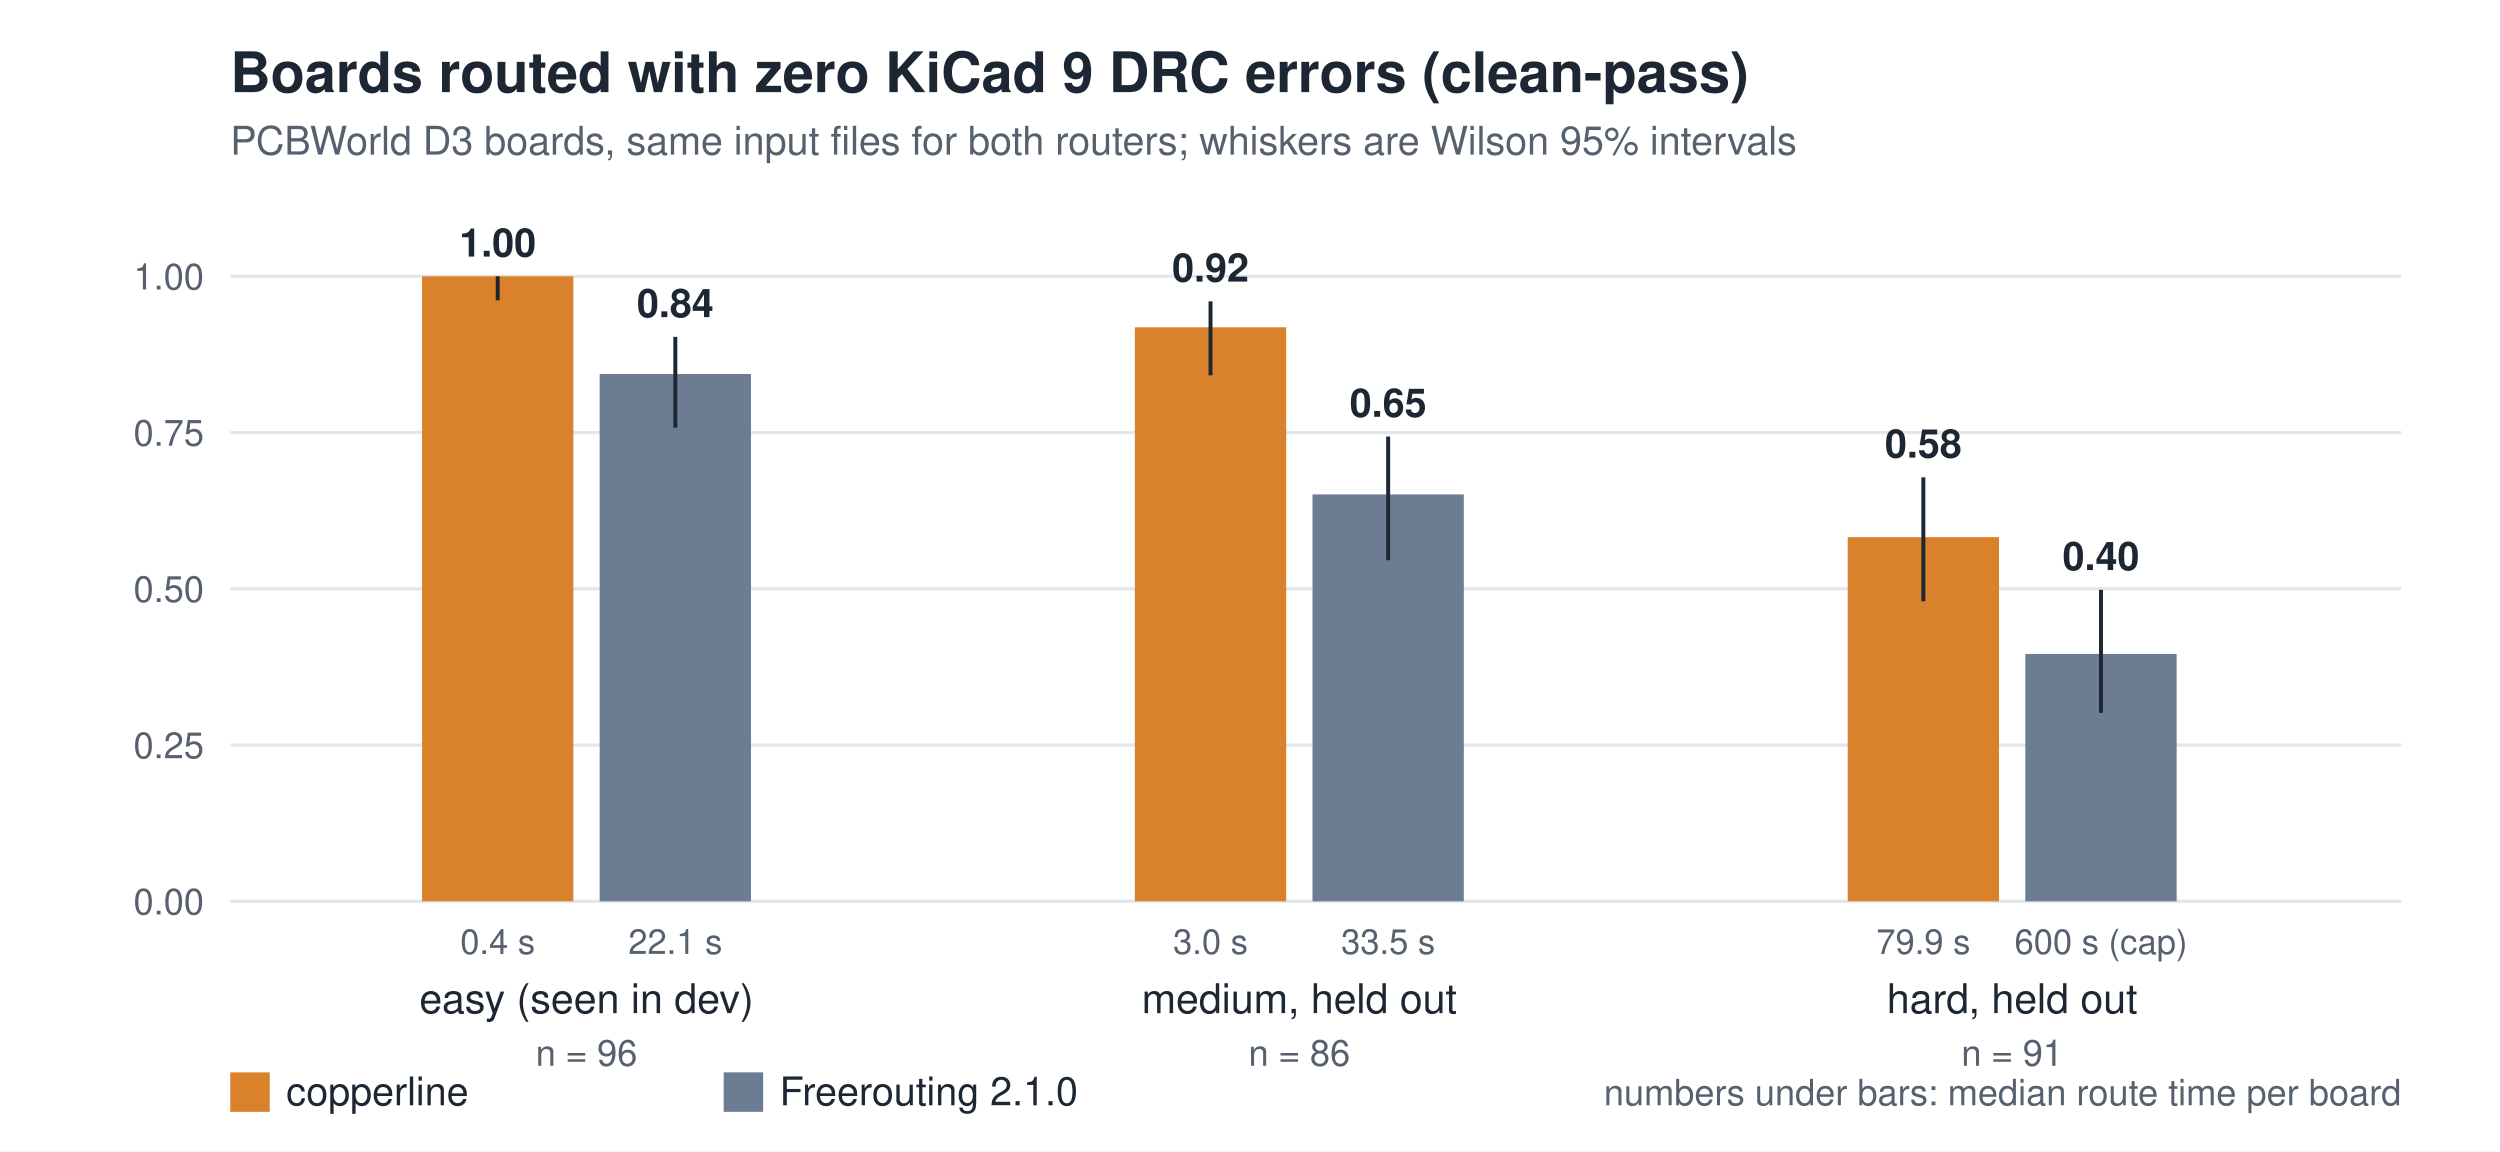
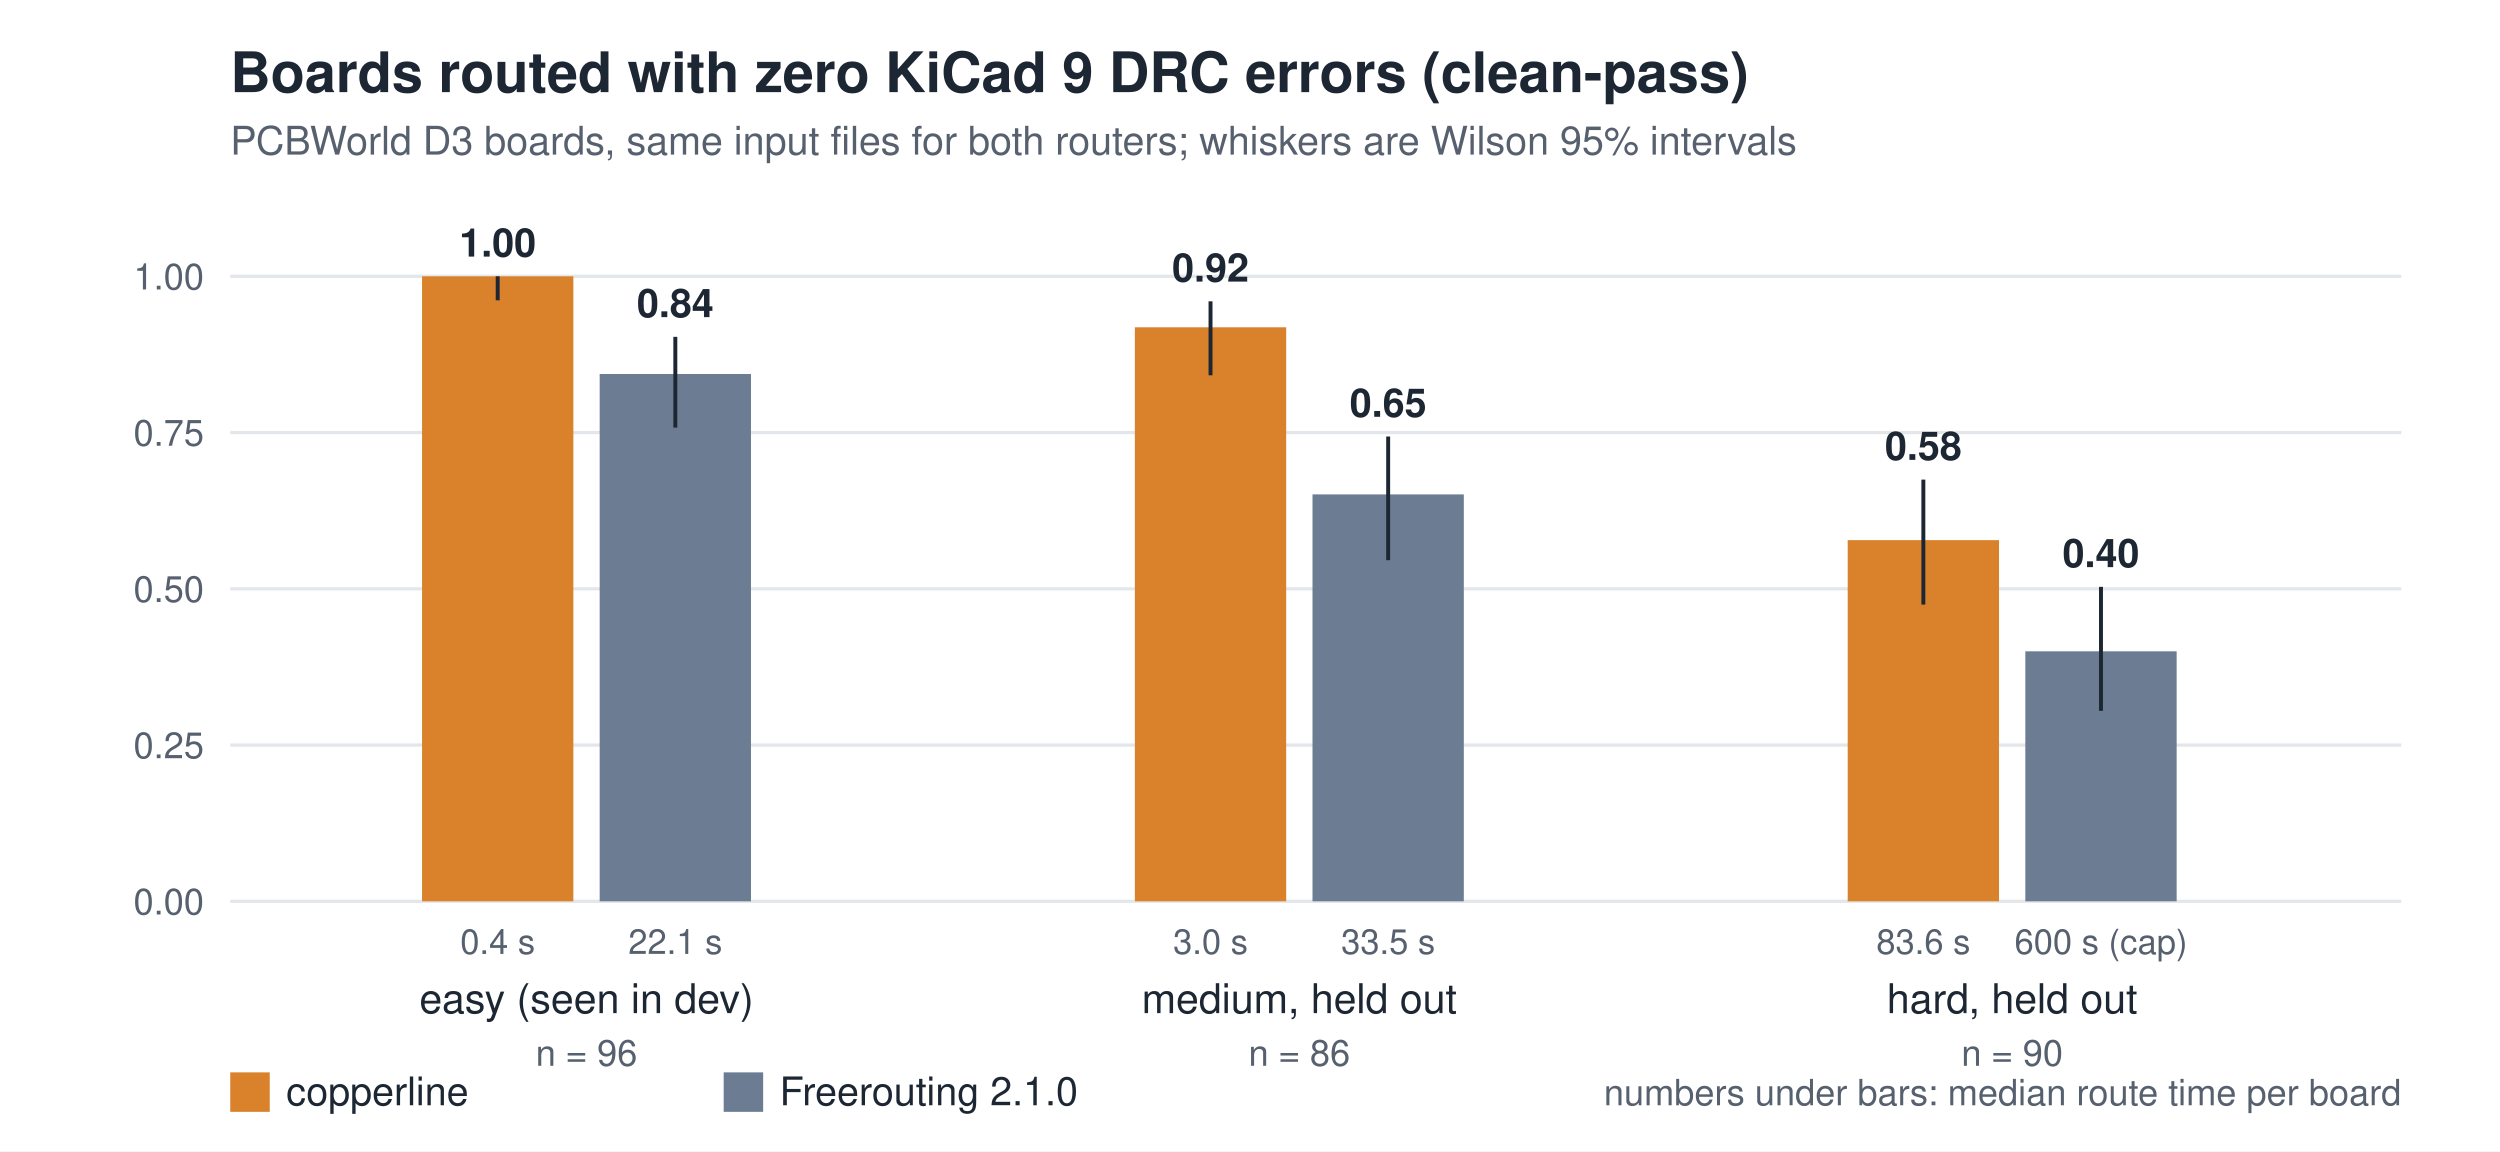
<svg xmlns="http://www.w3.org/2000/svg" viewBox="0 0 760 350" font-family="Helvetica, Arial, sans-serif">
  <rect width="760" height="350" fill="#ffffff" />
  <text x="70" y="28" font-size="17" font-weight="bold" fill="#1d2733">Boards routed with zero KiCad 9 DRC errors (clean-pass)</text>
  <text x="70" y="47" font-size="12" fill="#56606e">PCBWorld D3 boards, same input files for both routers; whiskers are Wilson 95% intervals</text>
  <line x1="70" x2="730" y1="274.0" y2="274.0" stroke="#e3e7ec" />
  <text x="62" y="278.0" font-size="11" text-anchor="end" fill="#56606e">0.00</text>
  <line x1="70" x2="730" y1="226.5" y2="226.5" stroke="#e3e7ec" />
  <text x="62" y="230.5" font-size="11" text-anchor="end" fill="#56606e">0.25</text>
  <line x1="70" x2="730" y1="179.0" y2="179.0" stroke="#e3e7ec" />
  <text x="62" y="183.0" font-size="11" text-anchor="end" fill="#56606e">0.50</text>
  <line x1="70" x2="730" y1="131.5" y2="131.5" stroke="#e3e7ec" />
  <text x="62" y="135.5" font-size="11" text-anchor="end" fill="#56606e">0.75</text>
  <line x1="70" x2="730" y1="84.0" y2="84.0" stroke="#e3e7ec" />
  <text x="62" y="88.0" font-size="11" text-anchor="end" fill="#56606e">1.00</text>
  <rect x="128.3" y="84.0" width="46" height="190.0" fill="#d9822b" />
  <line x1="151.3" x2="151.3" y1="91.3" y2="84.0" stroke="#1d2733" stroke-width="1.2" />
  <text x="151.3" y="78.0" font-size="12" text-anchor="middle" fill="#1d2733" font-weight="bold">1.00</text>
  <text x="151.3" y="290.0" font-size="10.5" text-anchor="middle" fill="#56606e">0.4 s</text>
  <rect x="182.3" y="113.7" width="46" height="160.3" fill="#6b7c93" />
  <line x1="205.3" x2="205.3" y1="130.0" y2="102.4" stroke="#1d2733" stroke-width="1.2" />
  <text x="205.3" y="96.4" font-size="12" text-anchor="middle" fill="#1d2733" font-weight="bold">0.84</text>
  <text x="205.3" y="290.0" font-size="10.5" text-anchor="middle" fill="#56606e">22.1 s</text>
  <text x="178.3" y="308.0" font-size="12.5" text-anchor="middle" fill="#1d2733">easy (seen in dev)</text>
  <text x="178.3" y="324.0" font-size="11" text-anchor="middle" fill="#56606e">n = 96</text>
  <rect x="345.0" y="99.5" width="46" height="174.5" fill="#d9822b" />
  <line x1="368.0" x2="368.0" y1="114.1" y2="91.6" stroke="#1d2733" stroke-width="1.2" />
  <text x="368.0" y="85.6" font-size="12" text-anchor="middle" fill="#1d2733" font-weight="bold">0.92</text>
  <text x="368.0" y="290.0" font-size="10.5" text-anchor="middle" fill="#56606e">3.0 s</text>
  <rect x="399.0" y="150.3" width="46" height="123.7" fill="#6b7c93" />
  <line x1="422.0" x2="422.0" y1="170.3" y2="132.7" stroke="#1d2733" stroke-width="1.2" />
  <text x="422.0" y="126.7" font-size="12" text-anchor="middle" fill="#1d2733" font-weight="bold">0.65</text>
  <text x="422.0" y="290.0" font-size="10.5" text-anchor="middle" fill="#56606e">33.5 s</text>
  <text x="395.0" y="308.0" font-size="12.5" text-anchor="middle" fill="#1d2733">medium, held out</text>
  <text x="395.0" y="324.0" font-size="11" text-anchor="middle" fill="#56606e">n = 86</text>
-   <rect x="561.7" y="163.3" width="46" height="110.7" fill="#d9822b" />
-   <line x1="584.7" x2="584.7" y1="182.8" y2="145.1" stroke="#1d2733" stroke-width="1.2" />
-   <text x="584.7" y="139.1" font-size="12" text-anchor="middle" fill="#1d2733" font-weight="bold">0.58</text>
-   <text x="584.7" y="290.0" font-size="10.5" text-anchor="middle" fill="#56606e">79.9 s</text>
-   <rect x="615.7" y="198.8" width="46" height="75.2" fill="#6b7c93" />
-   <line x1="638.7" x2="638.7" y1="216.7" y2="179.3" stroke="#1d2733" stroke-width="1.2" />
-   <text x="638.7" y="173.3" font-size="12" text-anchor="middle" fill="#1d2733" font-weight="bold">0.40</text>
+   <rect x="561.7" y="164.2" width="46" height="109.8" fill="#d9822b" />
+   <line x1="584.7" x2="584.7" y1="183.8" y2="145.8" stroke="#1d2733" stroke-width="1.2" />
+   <text x="584.7" y="139.8" font-size="12" text-anchor="middle" fill="#1d2733" font-weight="bold">0.58</text>
+   <text x="584.7" y="290.0" font-size="10.5" text-anchor="middle" fill="#56606e">83.6 s</text>
+   <rect x="615.7" y="198.0" width="46" height="76.0" fill="#6b7c93" />
+   <line x1="638.7" x2="638.7" y1="216.1" y2="178.4" stroke="#1d2733" stroke-width="1.2" />
+   <text x="638.7" y="172.4" font-size="12" text-anchor="middle" fill="#1d2733" font-weight="bold">0.40</text>
  <text x="638.7" y="290.0" font-size="10.5" text-anchor="middle" fill="#56606e">600 s (cap)</text>
  <text x="611.7" y="308.0" font-size="12.5" text-anchor="middle" fill="#1d2733">hard, held out</text>
-   <text x="611.7" y="324.0" font-size="11" text-anchor="middle" fill="#56606e">n = 91</text>
+   <text x="611.7" y="324.0" font-size="11" text-anchor="middle" fill="#56606e">n = 90</text>
  <rect x="70" y="326" width="12" height="12" fill="#d9822b" />
  <text x="87" y="336" font-size="12" fill="#1d2733">copperline</text>
  <rect x="220" y="326" width="12" height="12" fill="#6b7c93" />
  <text x="237" y="336" font-size="12" fill="#1d2733">Freerouting 2.1.0</text>
  <text x="730" y="336" font-size="11" text-anchor="end" fill="#56606e">numbers under bars: median route time per board</text>
</svg>
